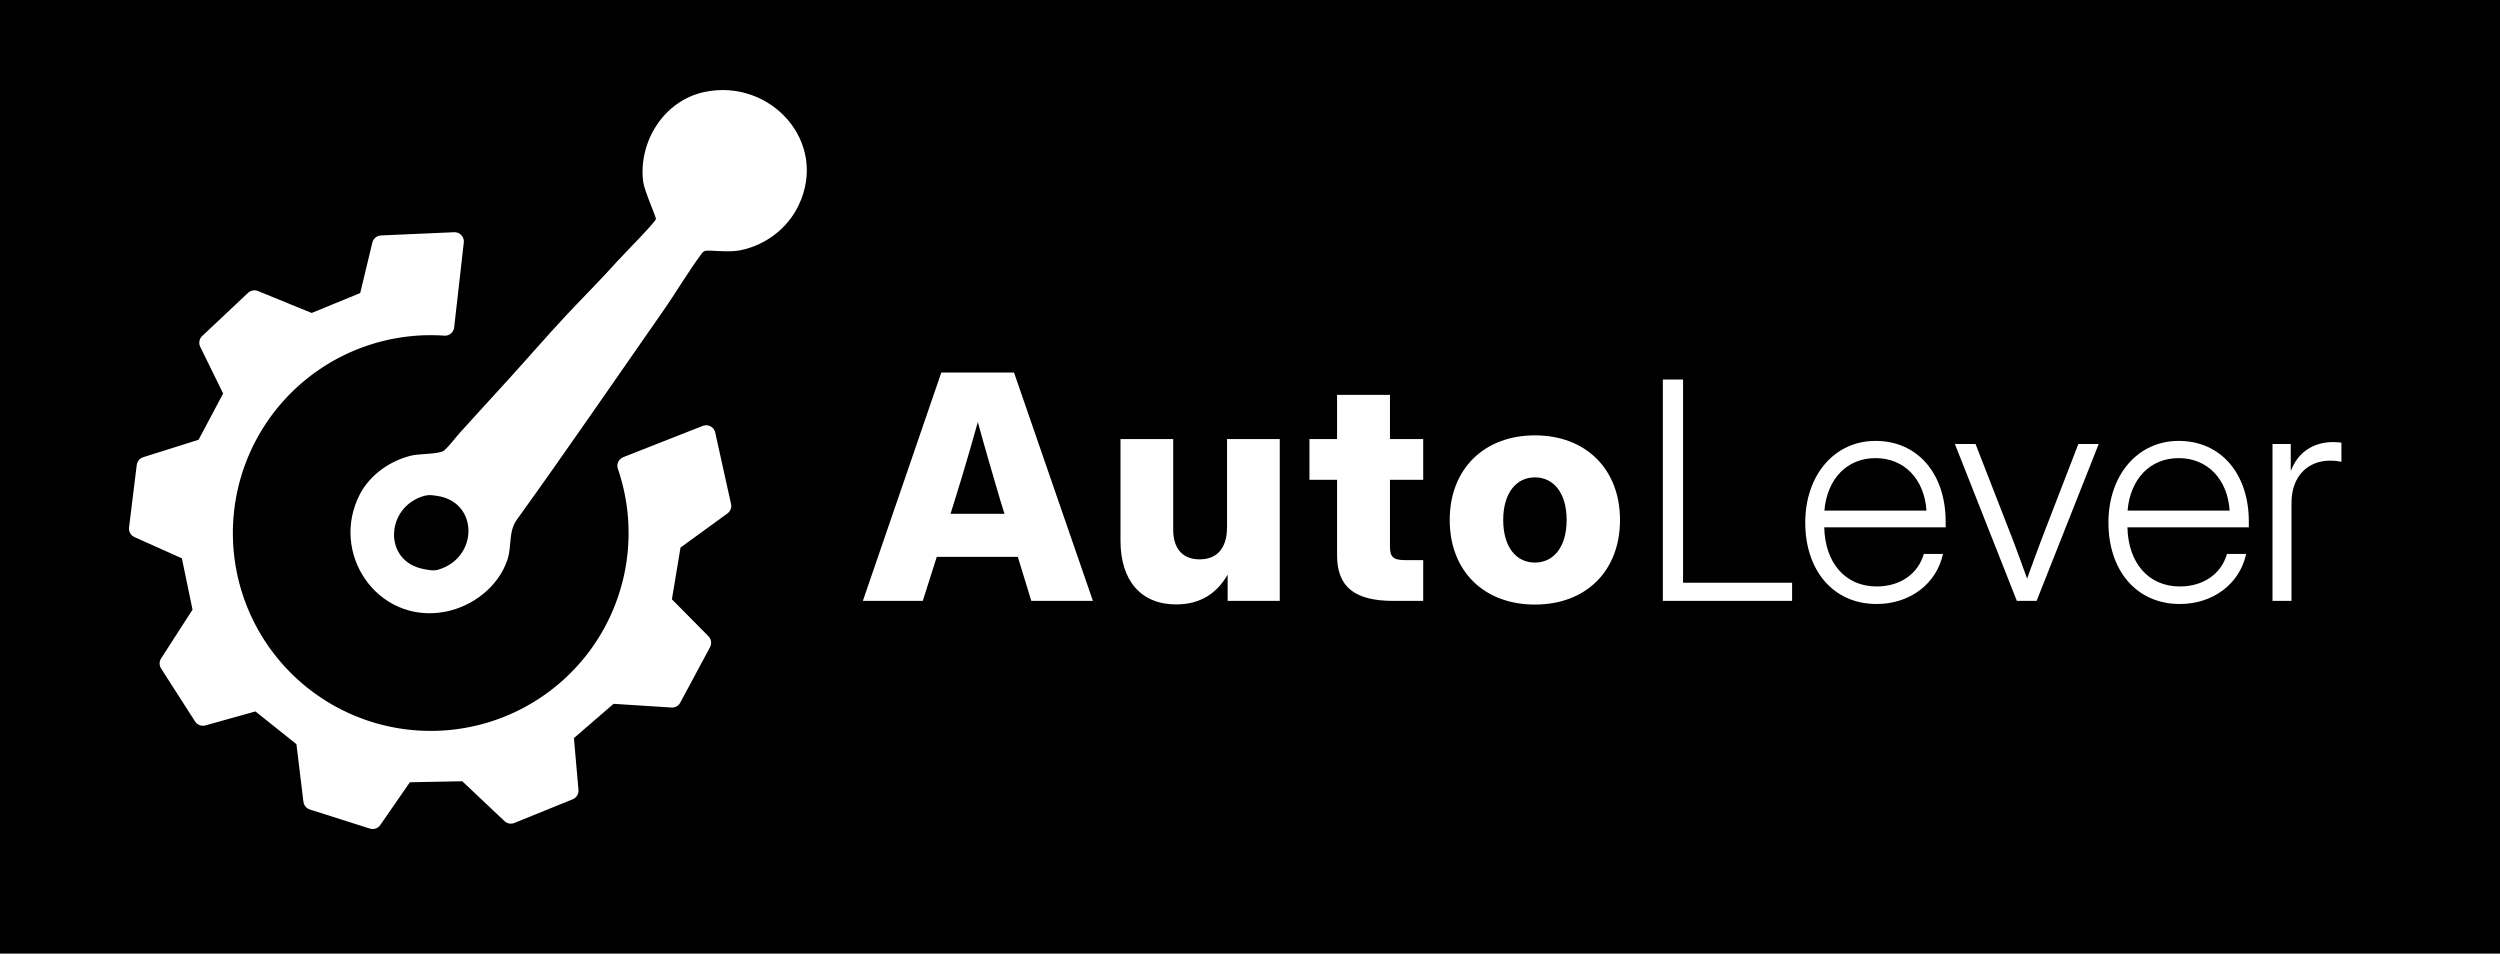
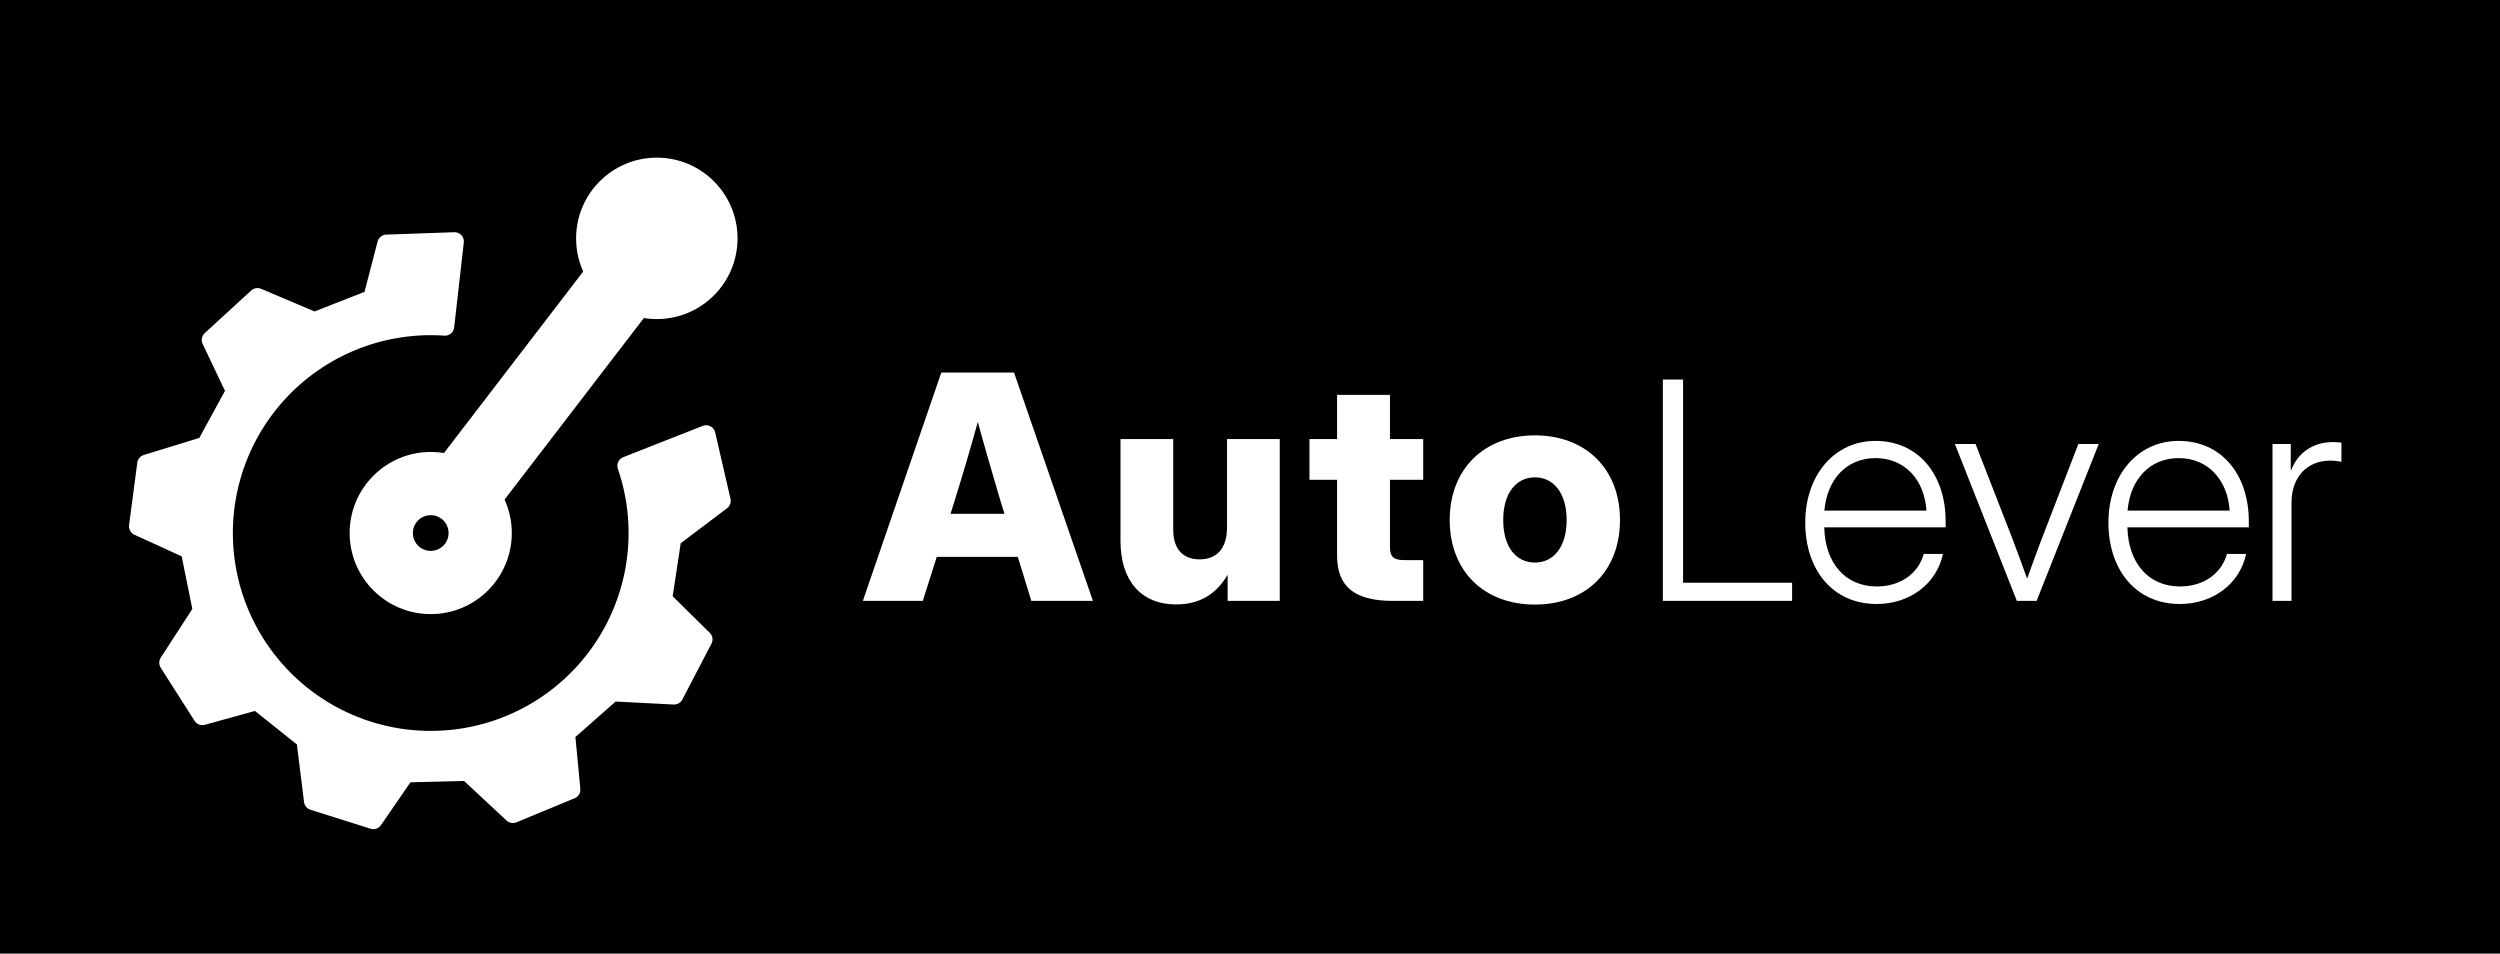
<svg xmlns="http://www.w3.org/2000/svg" viewBox="0 0 700 267" width="700" height="267" role="img" aria-labelledby="t">
  <rect width="700" height="267" fill="#000" />
  <g transform="translate(-801.40 -489.75)" fill="#fff">
    <g transform="translate(772.98 13.03)">
-       <path d="M203.88 607.15L204.20 608.09L204.49 609.03L204.77 609.98L205.04 610.93L205.28 611.89L205.52 612.85L205.73 613.81L205.93 614.78L206.11 615.75L206.28 616.73L206.43 617.70L206.56 618.68L206.68 619.66L206.78 620.65L206.86 621.63L206.92 622.62L206.97 623.61L207.00 624.59L207.02 625.58L207.02 626.57L207.00 627.56L206.96 628.55L206.91 629.53L206.84 630.52L206.76 631.50L206.65 632.49L206.53 633.47L206.40 634.45L206.24 635.42L206.08 636.40L205.89 637.37L205.69 638.33L205.47 639.30L205.23 640.26L204.98 641.21L204.71 642.16L204.43 643.11L204.13 644.05L203.81 644.99L203.48 645.92L203.13 646.84L202.77 647.76L202.39 648.67L202.00 649.58L201.59 650.48L201.16 651.37L200.72 652.26L200.27 653.13L199.80 654.00L199.31 654.86L198.81 655.72L198.30 656.56L197.77 657.40L197.23 658.22L196.67 659.04L196.10 659.85L195.52 660.64L194.92 661.43L194.31 662.21L193.68 662.97L193.05 663.73L192.40 664.47L191.73 665.21L191.06 665.93L190.37 666.64L189.67 667.34L188.96 668.02L188.24 668.70L187.51 669.36L186.76 670.01L186.01 670.65L185.24 671.27L184.46 671.88L183.68 672.48L182.88 673.06L182.07 673.63L181.25 674.19L180.43 674.73L179.59 675.26L178.75 675.77L177.90 676.27L177.03 676.76L176.17 677.23L175.29 677.68L174.40 678.12L173.51 678.55L172.61 678.96L171.71 679.35L170.79 679.73L169.87 680.09L168.95 680.44L168.02 680.77L167.08 681.09L166.14 681.39L165.19 681.67L164.24 681.94L163.29 682.19L162.33 682.42L161.36 682.64L160.40 682.84L159.42 683.03L158.45 683.20L157.47 683.35L156.50 683.49L155.51 683.61L154.53 683.71L153.55 683.79L152.56 683.86L151.57 683.91L150.59 683.95L149.60 683.97L148.61 683.97L147.62 683.95L146.64 683.92L145.65 683.87L144.66 683.81L143.68 683.72L142.69 683.62L141.71 683.51L140.73 683.38L139.76 683.23L138.78 683.06L137.81 682.88L136.84 682.68L135.88 682.46L134.92 682.23L133.96 681.98L133.01 681.72L132.06 681.44L131.12 681.14L130.18 680.83L129.25 680.50L128.33 680.15L127.40 679.79L126.49 679.42L125.58 679.02L124.68 678.62L123.79 678.19L122.90 677.76L122.03 677.30L121.15 676.84L120.29 676.36L119.44 675.86L118.59 675.35L117.76 674.82L116.93 674.28L116.11 673.73L115.30 673.16L114.50 672.58L113.71 671.98L112.93 671.38L112.16 670.75L111.41 670.12L110.66 669.47L109.92 668.81L109.20 668.14L108.49 667.46L107.79 666.76L107.10 666.05L106.42 665.33L105.76 664.60L105.10 663.86L104.47 663.10L103.84 662.34L103.23 661.56L102.63 660.78L102.04 659.98L101.47 659.18L100.91 658.36L100.36 657.54L99.83 656.70L99.32 655.86L98.81 655.01L98.33 654.15L97.85 653.28L97.40 652.41L96.95 651.52L96.53 650.63L96.11 649.74L95.72 648.83L95.33 647.92L94.97 647.00L94.62 646.08L94.28 645.15L93.96 644.21L93.66 643.27L93.37 642.33L93.10 641.38L92.85 640.42L92.61 639.46L92.39 638.50L92.18 637.53L92.00 636.56L91.82 635.59L91.67 634.61L91.53 633.64L91.41 632.65L91.30 631.67L91.21 630.69L91.14 629.70L91.09 628.72L91.05 627.73L91.03 626.74L91.02 625.75L91.03 624.76L91.06 623.78L91.11 622.79L91.17 621.80L91.25 620.82L91.35 619.83L91.46 618.85L91.59 617.87L91.73 616.90L91.90 615.92L92.08 614.95L92.27 613.98L92.49 613.02L92.71 612.05L92.96 611.10L93.22 610.14L93.50 609.20L93.79 608.25L94.10 607.31L94.43 606.38L94.77 605.45L95.13 604.53L95.50 603.62L95.89 602.71L96.29 601.81L96.71 600.91L97.15 600.02L97.60 599.14L98.06 598.27L98.54 597.41L99.03 596.55L99.54 595.70L100.07 594.87L100.60 594.04L101.15 593.22L101.72 592.41L102.30 591.60L102.89 590.81L103.50 590.03L104.11 589.26L104.75 588.50L105.39 587.75L106.05 587.02L106.72 586.29L107.40 585.57L108.09 584.87L108.80 584.18L109.52 583.50L110.25 582.83L110.99 582.18L111.74 581.54L112.50 580.91L113.28 580.29L114.06 579.69L114.85 579.10L115.66 578.53L116.47 577.97L117.29 577.42L118.12 576.88L118.96 576.37L119.81 575.86L120.67 575.37L121.54 574.89L122.41 574.43L123.29 573.99L124.18 573.56L125.08 573.14L125.98 572.74L126.89 572.36L127.81 571.99L128.73 571.63L129.66 571.30L130.60 570.97L131.54 570.67L132.48 570.38L133.43 570.10L134.38 569.85L135.34 569.61L136.30 569.38L137.27 569.17L138.24 568.98L139.21 568.81L140.19 568.65L141.17 568.50L142.15 568.38L143.13 568.27L144.11 568.18L145.10 568.10L146.08 568.04L147.07 568.00L148.06 567.98L149.05 567.97L150.04 567.98L151.02 568.00L152.01 568.05L153.00 568.11L155.70 544.34L135.21 545.24L131.49 560.68L115.69 567.16L99.66 560.61L86.82 572.69L93.82 586.95L85.81 602.02L69.29 607.22L67.13 624.73L81.62 631.22L85.09 647.93L75.71 662.49L85.23 677.33L100.52 673.06L113.87 683.71L115.96 700.90L132.76 706.24L141.80 693.18L158.87 692.85L171.46 704.74L187.80 698.11L186.41 682.29L199.32 671.13L216.60 672.23L224.94 656.69L213.77 645.41L216.57 628.57L230.57 618.38L226.14 598.39L212.82 603.63Z" stroke="#fff" stroke-width="5.2" stroke-linejoin="round" />
-       <path fill-rule="evenodd" transform="translate(149.02 625.97) rotate(-5.7) scale(1.097) translate(-922 -639)" d="M923.44 659.38C930.63 658.82 937.8 654.43 940.81 647.72C942.29 644.43 941.75 640.58 944.17 637.84C958.53 621.6 972.51 604.97 986.64 588.51C990.48 584.05 993.95 579.23 997.92 574.88C998.2 574.57 998.51 574.33 998.93 574.29C1000.16 574.17 1004.67 575.36 1007.85 575.03C1014.3 574.36 1020.27 570.77 1023.7 565.17C1033.12 549.77 1019.77 532 1002.63 533.93C992.13 535.12 984.65 544.9 984.86 555.12C984.91 557.37 987.29 564.57 987.17 564.95C986.87 565.82 977.61 573.48 976.13 574.83C971.57 579.01 966.74 582.94 962.08 587.01C956.4 591.97 950.94 597.2 945.32 602.23C940.92 606.16 936.55 610.13 932.16 614.07C930.63 615.45 929.2 617.13 927.54 618.35C926.34 619.23 921.08 618.57 919.24 618.81C913.71 619.5 908.1 622.6 905.01 627.33C895.74 641.51 906.11 660.7 923.44 659.38ZM922.88 648.51C921.67 648.73 920.65 648.35 919.5 648.03C908.97 645.09 911.17 631.08 921.41 629.37C922.5 629.19 923.47 629.45 924.51 629.71C935.05 632.3 933.54 646.61 922.88 648.51Z" />
+       <path d="M203.88 607.15L204.20 608.09L204.49 609.03L204.77 609.98L205.04 610.93L205.28 611.89L205.52 612.85L205.73 613.81L205.93 614.78L206.11 615.75L206.28 616.73L206.43 617.70L206.56 618.68L206.68 619.66L206.78 620.65L206.86 621.63L206.92 622.62L206.97 623.61L207.00 624.59L207.02 625.58L207.02 626.57L207.00 627.56L206.96 628.55L206.91 629.53L206.84 630.52L206.76 631.50L206.65 632.49L206.53 633.47L206.40 634.45L206.24 635.42L206.08 636.40L205.89 637.37L205.69 638.33L205.47 639.30L205.23 640.26L204.98 641.21L204.71 642.16L204.43 643.11L204.13 644.05L203.81 644.99L203.48 645.92L203.13 646.84L202.77 647.76L202.39 648.67L202.00 649.58L201.59 650.48L201.16 651.37L200.72 652.26L200.27 653.13L199.80 654.00L199.31 654.86L198.81 655.72L198.30 656.56L197.77 657.40L197.23 658.22L196.67 659.04L196.10 659.85L195.52 660.64L194.92 661.43L194.31 662.21L193.68 662.97L193.05 663.73L192.40 664.47L191.73 665.21L191.06 665.93L190.37 666.64L189.67 667.34L188.96 668.02L188.24 668.70L187.51 669.36L186.76 670.01L186.01 670.65L185.24 671.27L184.46 671.88L183.68 672.48L182.88 673.06L182.07 673.63L181.25 674.19L180.43 674.73L179.59 675.26L178.75 675.77L177.90 676.27L177.03 676.76L176.17 677.23L175.29 677.68L174.40 678.12L173.51 678.55L172.61 678.96L171.71 679.35L170.79 679.73L169.87 680.09L168.95 680.44L168.02 680.77L167.08 681.09L166.14 681.39L165.19 681.67L164.24 681.94L163.29 682.19L162.33 682.42L161.36 682.64L160.40 682.84L159.42 683.03L158.45 683.20L157.47 683.35L156.50 683.49L155.51 683.61L154.53 683.71L153.55 683.79L152.56 683.86L151.57 683.91L150.59 683.95L149.60 683.97L148.61 683.97L147.62 683.95L146.64 683.92L145.65 683.87L144.66 683.81L143.68 683.72L142.69 683.62L141.71 683.51L140.73 683.38L139.76 683.23L138.78 683.06L137.81 682.88L136.84 682.68L135.88 682.46L134.92 682.23L133.96 681.98L133.01 681.72L132.06 681.44L131.12 681.14L130.18 680.83L129.25 680.50L128.33 680.15L127.40 679.79L126.49 679.42L125.58 679.02L124.68 678.62L123.79 678.19L122.90 677.76L122.03 677.30L121.15 676.84L120.29 676.36L119.44 675.86L118.59 675.35L117.76 674.82L116.93 674.28L116.11 673.73L115.30 673.16L114.50 672.58L113.71 671.98L112.93 671.38L112.16 670.75L111.41 670.12L110.66 669.47L109.92 668.81L109.20 668.14L108.49 667.46L107.79 666.76L107.10 666.05L106.42 665.33L105.76 664.60L105.10 663.86L104.47 663.10L103.84 662.34L103.23 661.56L102.63 660.78L102.04 659.98L101.47 659.18L100.91 658.36L100.36 657.54L99.83 656.70L99.32 655.86L98.81 655.01L98.33 654.15L97.85 653.28L97.40 652.41L96.95 651.52L96.53 650.63L96.11 649.74L95.72 648.83L95.33 647.92L94.97 647.00L94.62 646.08L94.28 645.15L93.96 644.21L93.66 643.27L93.37 642.33L93.10 641.38L92.85 640.42L92.61 639.46L92.39 638.50L92.18 637.53L92.00 636.56L91.82 635.59L91.67 634.61L91.53 633.64L91.41 632.65L91.30 631.67L91.21 630.69L91.14 629.70L91.09 628.72L91.05 627.73L91.03 626.74L91.02 625.75L91.03 624.76L91.06 623.78L91.11 622.79L91.17 621.80L91.25 620.82L91.35 619.83L91.46 618.85L91.59 617.87L91.73 616.90L91.90 615.92L92.08 614.95L92.27 613.98L92.49 613.02L92.71 612.05L92.96 611.10L93.22 610.14L93.50 609.20L93.79 608.25L94.10 607.31L94.43 606.38L94.77 605.45L95.13 604.53L95.50 603.62L95.89 602.71L96.29 601.81L96.71 600.91L97.15 600.02L97.60 599.14L98.06 598.27L98.54 597.41L99.03 596.55L99.54 595.70L100.07 594.87L100.60 594.04L101.15 593.22L101.72 592.41L102.30 591.60L102.89 590.81L103.50 590.03L104.11 589.26L104.75 588.50L105.39 587.75L106.05 587.02L106.72 586.29L107.40 585.57L108.09 584.87L108.80 584.18L109.52 583.50L110.25 582.83L110.99 582.18L111.74 581.54L112.50 580.91L113.28 580.29L114.06 579.69L114.85 579.10L115.66 578.53L116.47 577.97L117.29 577.42L118.12 576.88L118.96 576.37L119.81 575.86L120.67 575.37L121.54 574.89L122.41 574.43L123.29 573.99L124.18 573.56L125.08 573.14L125.98 572.74L126.89 572.36L127.81 571.99L128.73 571.63L129.66 571.30L130.60 570.97L131.54 570.67L132.48 570.38L133.43 570.10L134.38 569.85L135.34 569.61L136.30 569.38L137.27 569.17L138.24 568.98L139.21 568.81L140.19 568.65L141.17 568.50L142.15 568.38L143.13 568.27L144.11 568.18L145.10 568.10L146.08 568.04L147.07 568.00L148.06 567.98L149.05 567.97L150.04 567.98L151.02 568.00L152.01 568.05L153.00 568.11L155.70 544.34L136.66 545.01L132.67 560.38L116.46 566.73L100.51 559.98L87.51 571.90L94.33 586.24L86.00 601.52L69.44 606.60L67.14 624.08L81.58 630.69L85.03 647.75L75.61 662.28L85.09 677.16L100.39 672.93L114.00 683.79L116.13 700.97L132.95 706.28L141.95 693.20L159.36 692.77L172.03 704.57L188.33 697.82L186.82 682.01L199.88 670.50L217.17 671.39L225.32 655.75L214.00 644.60L216.61 627.39L230.42 616.96L226.14 598.39L212.82 603.63Z" stroke="#fff" stroke-width="5.2" stroke-linejoin="round" />
+       <path d="M159.98 611.69L212.33 543.46" fill="none" stroke="#fff" stroke-width="21.4" stroke-linecap="round" />
+       <path fill-rule="evenodd" d="M126.32 625.97a22.7 22.7 0 1 0 45.4 0a22.7 22.7 0 1 0 -45.4 0M144.02 625.97a5 5 0 1 0 10 0a5 5 0 1 0 -10 0" />
+       <circle cx="212.33" cy="543.46" r="22.6" />
    </g>
    <path d="M1043 658H1059.78L1063.69 645.68H1086.39L1090.17 658H1107.42L1085.32 594.05H1064.97ZM1067.55 633.62 1068.71 629.89C1070.94 622.76 1073 615.77 1075.19 607.91C1077.34 615.77 1079.4 622.76 1081.5 629.89L1082.66 633.62Z M1130.72 658.99C1137.54 658.99 1142.14 655.85 1145.14 650.66V658H1159.73V612.68H1144.97V637.31C1144.97 643.49 1141.97 646.37 1137.29 646.37C1132.61 646.37 1129.9 643.45 1129.9 638.09V612.68H1115.14V641.18C1115.14 652.33 1120.89 658.99 1130.72 658.99Z M1199.9 612.68H1190.59V600.32H1175.78V612.68H1168.05V624.09H1175.78V645.25C1175.78 654.05 1180.67 658 1191.53 658H1199.9V646.58H1194.79C1191.49 646.58 1190.59 645.68 1190.59 642.76V624.09H1199.9Z M1231.18 659.03C1245.39 659.03 1255 649.72 1255 635.34C1255 621.05 1245.39 611.65 1231.18 611.65C1216.97 611.65 1207.32 621.05 1207.32 635.34C1207.32 649.72 1216.97 659.03 1231.18 659.03ZM1231.18 647.27C1225.99 647.27 1222.3 643.02 1222.3 635.34C1222.3 627.7 1226.03 623.41 1231.18 623.41C1236.33 623.41 1240.06 627.7 1240.06 635.34C1240.06 643.02 1236.33 647.27 1231.18 647.27Z" />
    <path d="M1267 658H1303.19V652.92H1272.66V596.01H1267Z M1326.88 658.87C1336.11 658.87 1343.64 653.26 1345.43 644.85H1340.06C1338.52 650.35 1333.53 653.96 1326.88 653.96C1317.93 653.96 1312.4 647.18 1312.19 637.41H1346.18V635.74C1346.18 622.56 1338.48 613.2 1326.54 613.2C1315.02 613.2 1306.87 622.81 1306.87 636.08C1306.87 649.26 1314.52 658.87 1326.88 658.87ZM1312.23 632.71C1312.98 623.85 1318.56 618.02 1326.54 618.02C1334.57 618.02 1340.23 623.89 1340.81 632.71Z M1366.12 658H1371.65L1389.04 614.07H1383.34L1372.98 640.9C1371.61 644.52 1370.28 648.18 1368.99 651.76C1367.7 648.18 1366.37 644.52 1365 640.9L1354.55 614.07H1348.77Z M1411.77 658.87C1421 658.87 1428.53 653.26 1430.32 644.85H1424.95C1423.42 650.35 1418.42 653.96 1411.77 653.96C1402.82 653.96 1397.29 647.18 1397.08 637.41H1431.07V635.74C1431.07 622.56 1423.37 613.2 1411.43 613.2C1399.91 613.2 1391.76 622.81 1391.76 636.08C1391.76 649.26 1399.41 658.87 1411.77 658.87ZM1397.12 632.71C1397.87 623.85 1403.45 618.02 1411.43 618.02C1419.46 618.02 1425.12 623.89 1425.7 632.71Z M1437.7 658H1443.02V630.54C1443.02 622.89 1447.81 618.73 1453.8 618.73C1455.34 618.73 1456.5 618.94 1457 619.06V613.69C1456.46 613.65 1455.71 613.53 1454.67 613.53C1448.89 613.53 1444.73 616.65 1442.94 621.39H1442.81V614.07H1437.7Z" />
  </g>
</svg>
